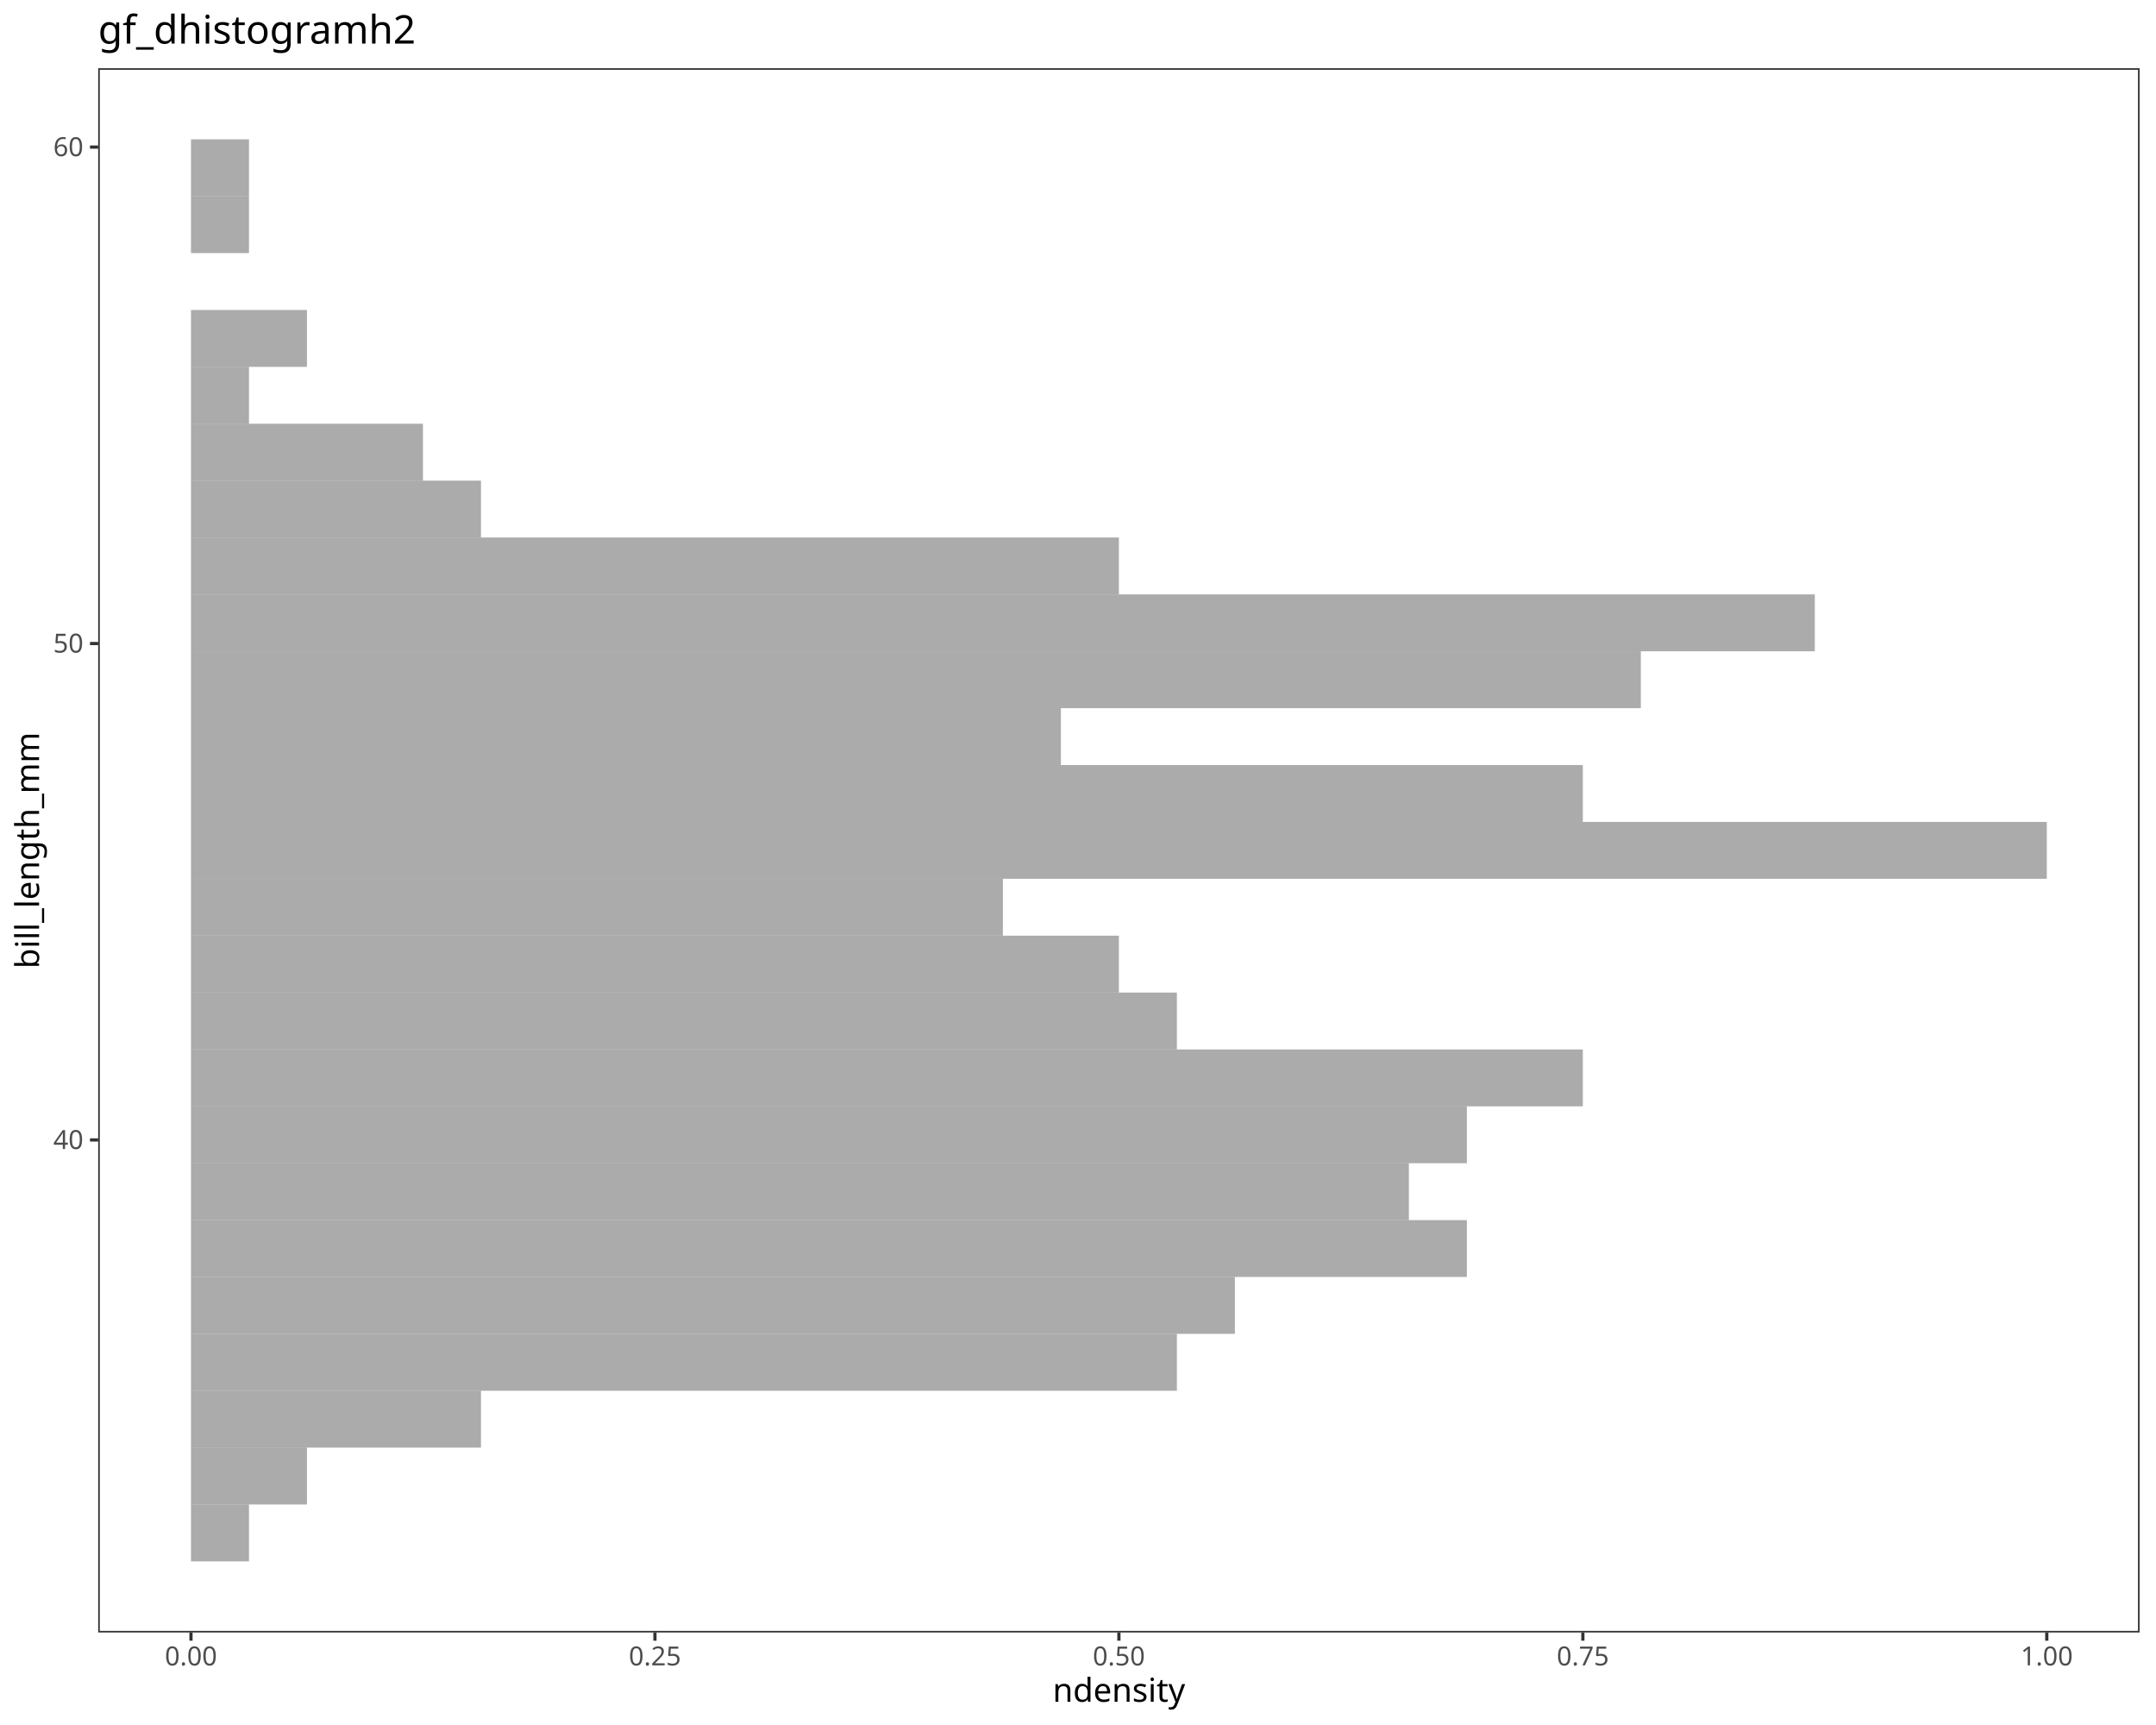
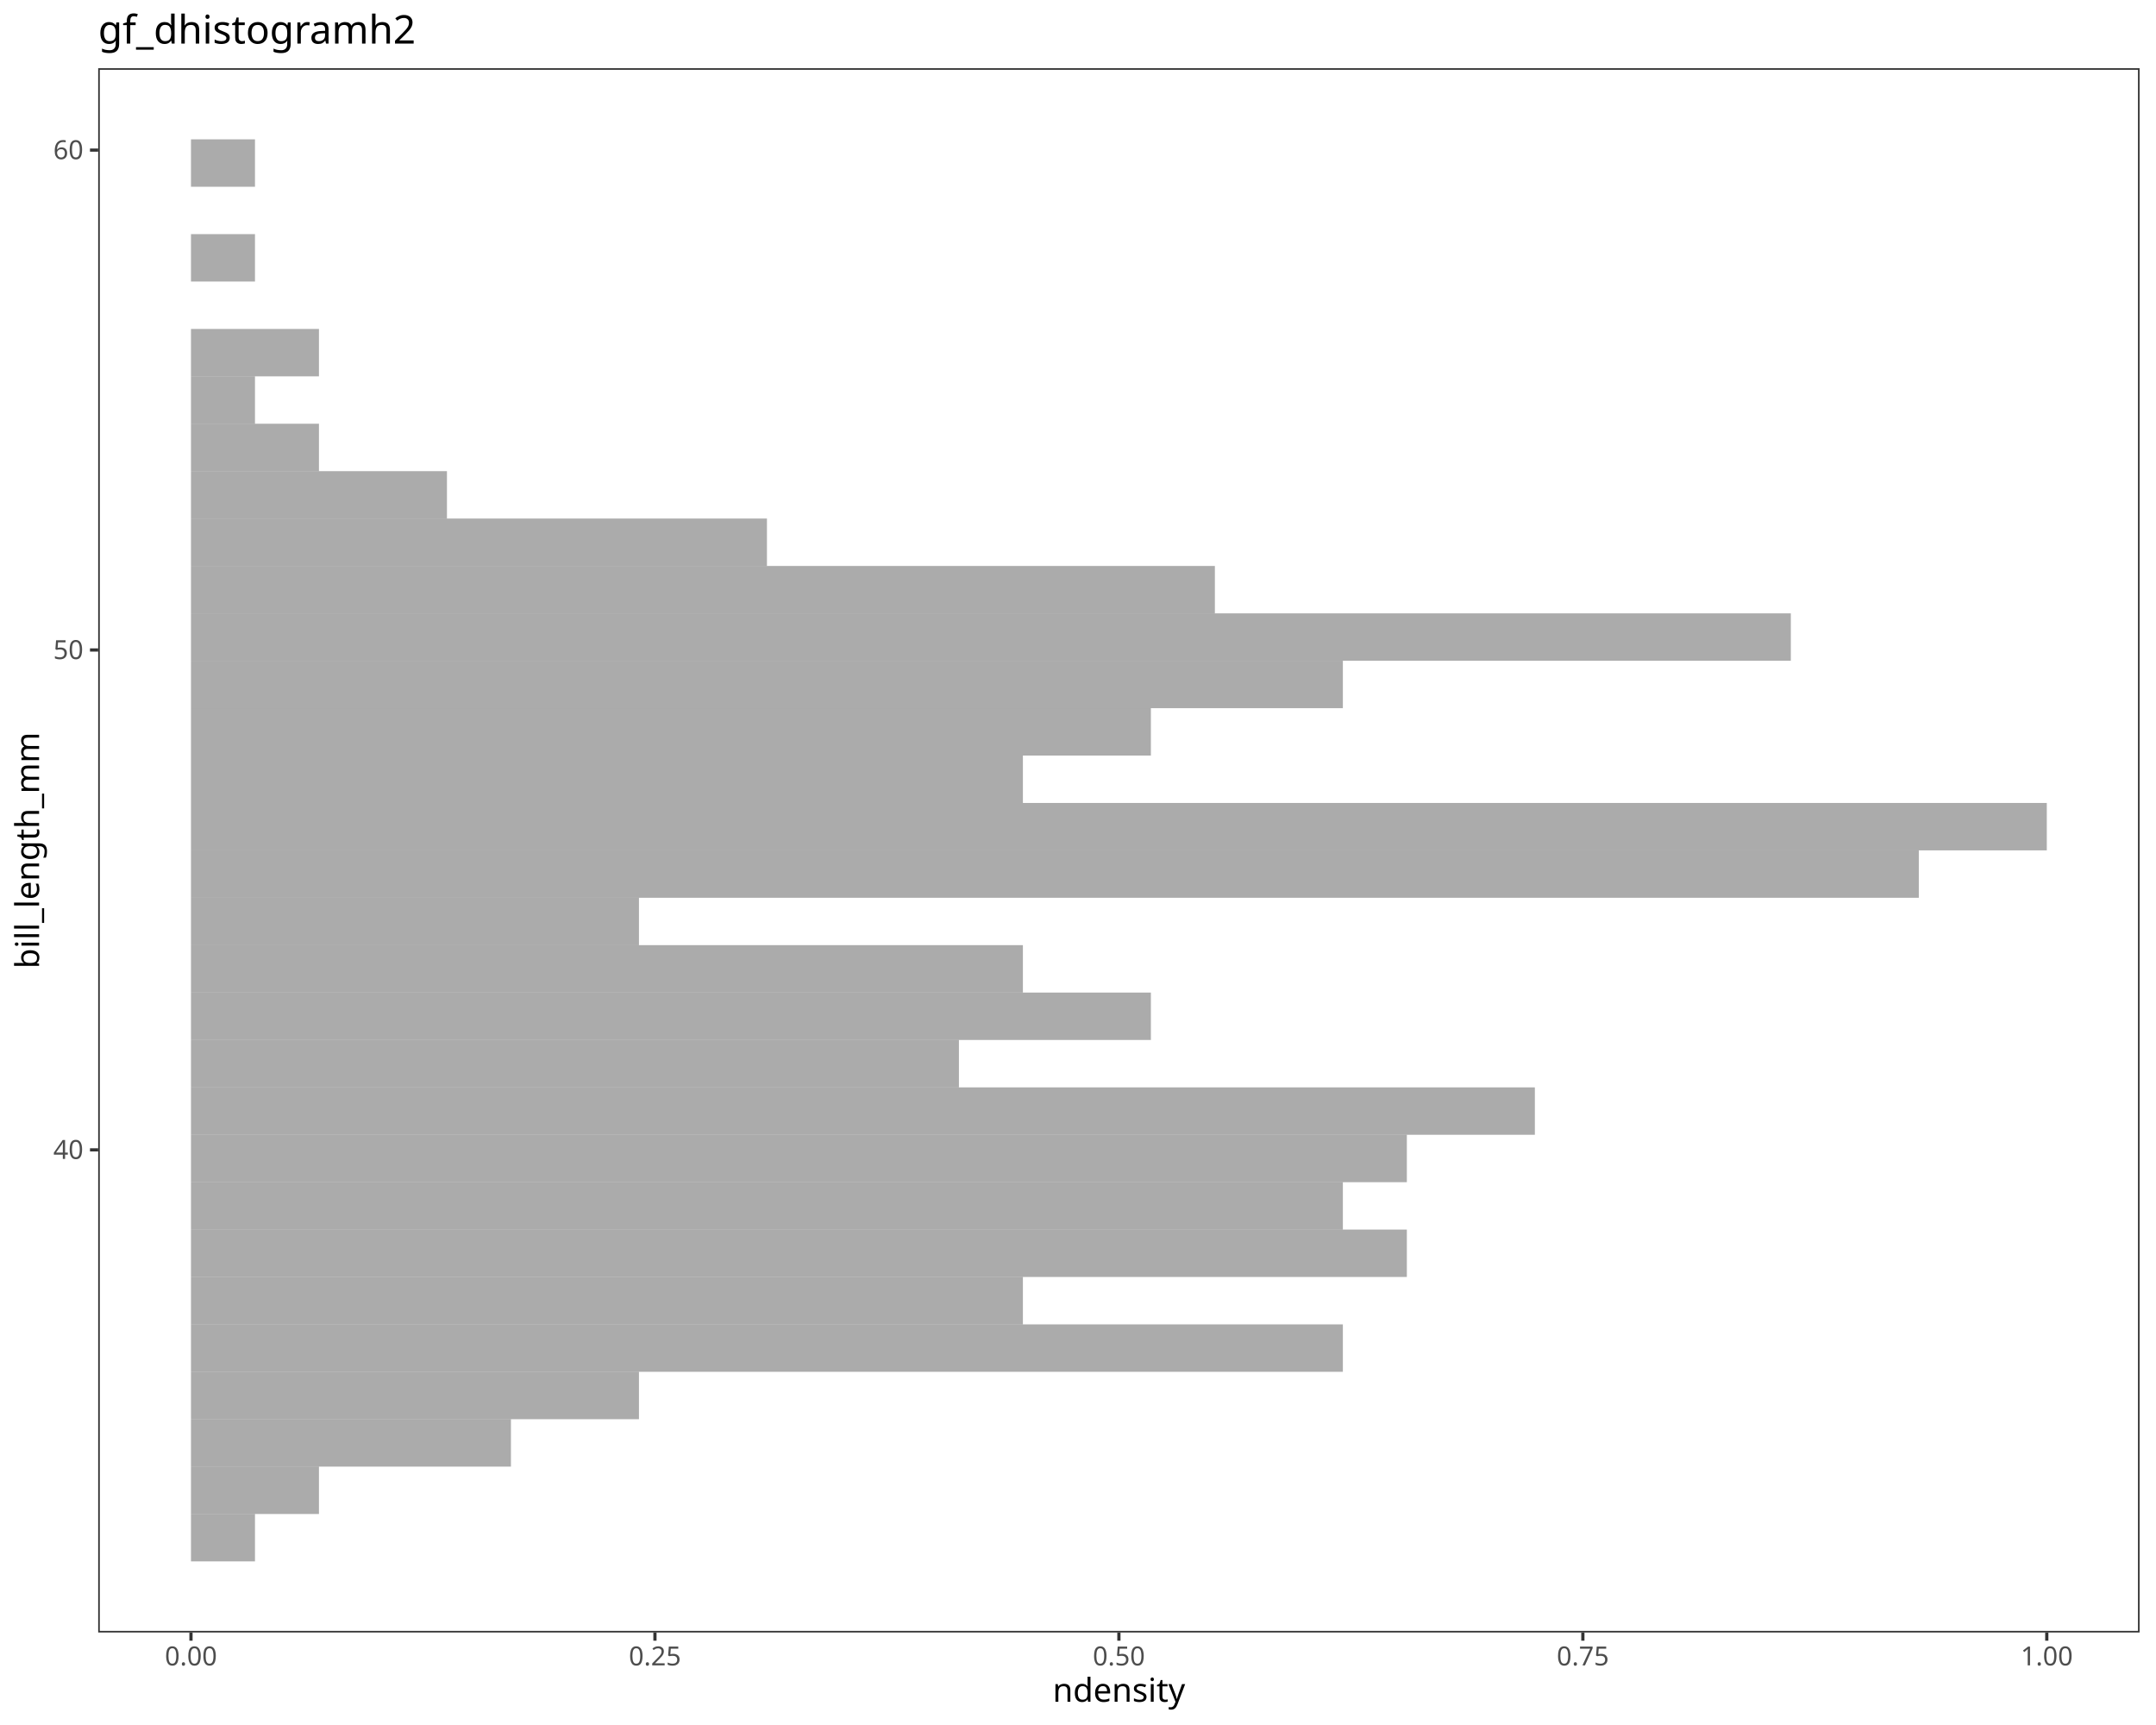
<svg xmlns="http://www.w3.org/2000/svg" class="svglite" data-engine-version="2.0" width="720.00pt" height="576.00pt" viewBox="0 0 720.00 576.00">
  <defs>
    <style type="text/css">
    .svglite line, .svglite polyline, .svglite polygon, .svglite path, .svglite rect, .svglite circle {
      fill: none;
      stroke: #000000;
      stroke-linecap: round;
      stroke-linejoin: round;
      stroke-miterlimit: 10.00;
    }
  </style>
  </defs>
  <rect width="100%" height="100%" style="stroke: none; fill: #FFFFFF;" />
  <defs>
    <clipPath id="cpMC4wMHw3MjAuMDB8MC4wMHw1NzYuMDA=">
      <rect x="0.00" y="0.00" width="720.00" height="576.00" />
    </clipPath>
  </defs>
  <g clip-path="url(#cpMC4wMHw3MjAuMDB8MC4wMHw1NzYuMDA=)">
    <rect x="0.00" y="0.00" width="720.00" height="576.00" style="stroke-width: 1.07; stroke: #FFFFFF; fill: #FFFFFF;" />
  </g>
  <defs>
    <clipPath id="cpMzIuNzl8NzE0LjUyfDIyLjc4fDU0NS4xMQ==">
      <rect x="32.79" y="22.78" width="681.73" height="522.33" />
    </clipPath>
  </defs>
  <g clip-path="url(#cpMzIuNzl8NzE0LjUyfDIyLjc4fDU0NS4xMQ==)">
    <rect x="32.79" y="22.78" width="681.73" height="522.33" style="stroke-width: 1.07; stroke: none; fill: #FFFFFF;" />
-     <rect x="63.78" y="502.38" width="19.37" height="18.99" style="stroke-width: 1.07; stroke: none; stroke-linecap: butt; stroke-linejoin: miter; fill: #595959; fill-opacity: 0.50;" />
-     <rect x="63.78" y="483.38" width="38.73" height="18.99" style="stroke-width: 1.07; stroke: none; stroke-linecap: butt; stroke-linejoin: miter; fill: #595959; fill-opacity: 0.50;" />
-     <rect x="63.78" y="464.39" width="96.84" height="18.99" style="stroke-width: 1.07; stroke: none; stroke-linecap: butt; stroke-linejoin: miter; fill: #595959; fill-opacity: 0.50;" />
-     <rect x="63.78" y="445.40" width="329.24" height="18.99" style="stroke-width: 1.07; stroke: none; stroke-linecap: butt; stroke-linejoin: miter; fill: #595959; fill-opacity: 0.50;" />
-     <rect x="63.78" y="426.40" width="348.61" height="18.99" style="stroke-width: 1.07; stroke: none; stroke-linecap: butt; stroke-linejoin: miter; fill: #595959; fill-opacity: 0.50;" />
-     <rect x="63.78" y="407.41" width="426.08" height="18.99" style="stroke-width: 1.07; stroke: none; stroke-linecap: butt; stroke-linejoin: miter; fill: #595959; fill-opacity: 0.50;" />
-     <rect x="63.78" y="388.41" width="406.71" height="18.99" style="stroke-width: 1.07; stroke: none; stroke-linecap: butt; stroke-linejoin: miter; fill: #595959; fill-opacity: 0.50;" />
-     <rect x="63.78" y="369.42" width="426.08" height="18.99" style="stroke-width: 1.07; stroke: none; stroke-linecap: butt; stroke-linejoin: miter; fill: #595959; fill-opacity: 0.50;" />
-     <rect x="63.78" y="350.43" width="464.81" height="18.99" style="stroke-width: 1.07; stroke: none; stroke-linecap: butt; stroke-linejoin: miter; fill: #595959; fill-opacity: 0.50;" />
-     <rect x="63.78" y="331.43" width="329.24" height="18.99" style="stroke-width: 1.07; stroke: none; stroke-linecap: butt; stroke-linejoin: miter; fill: #595959; fill-opacity: 0.50;" />
-     <rect x="63.78" y="312.44" width="309.88" height="18.99" style="stroke-width: 1.07; stroke: none; stroke-linecap: butt; stroke-linejoin: miter; fill: #595959; fill-opacity: 0.50;" />
-     <rect x="63.78" y="293.44" width="271.14" height="18.99" style="stroke-width: 1.07; stroke: none; stroke-linecap: butt; stroke-linejoin: miter; fill: #595959; fill-opacity: 0.50;" />
-     <rect x="63.78" y="274.45" width="619.75" height="18.99" style="stroke-width: 1.07; stroke: none; stroke-linecap: butt; stroke-linejoin: miter; fill: #595959; fill-opacity: 0.50;" />
-     <rect x="63.78" y="255.46" width="464.81" height="18.99" style="stroke-width: 1.07; stroke: none; stroke-linecap: butt; stroke-linejoin: miter; fill: #595959; fill-opacity: 0.50;" />
-     <rect x="63.78" y="236.46" width="290.51" height="18.99" style="stroke-width: 1.07; stroke: none; stroke-linecap: butt; stroke-linejoin: miter; fill: #595959; fill-opacity: 0.50;" />
-     <rect x="63.78" y="217.47" width="484.18" height="18.99" style="stroke-width: 1.07; stroke: none; stroke-linecap: butt; stroke-linejoin: miter; fill: #595959; fill-opacity: 0.50;" />
-     <rect x="63.78" y="198.48" width="542.28" height="18.99" style="stroke-width: 1.07; stroke: none; stroke-linecap: butt; stroke-linejoin: miter; fill: #595959; fill-opacity: 0.50;" />
-     <rect x="63.78" y="179.48" width="309.88" height="18.99" style="stroke-width: 1.07; stroke: none; stroke-linecap: butt; stroke-linejoin: miter; fill: #595959; fill-opacity: 0.50;" />
-     <rect x="63.78" y="160.49" width="96.84" height="18.99" style="stroke-width: 1.07; stroke: none; stroke-linecap: butt; stroke-linejoin: miter; fill: #595959; fill-opacity: 0.50;" />
-     <rect x="63.78" y="141.49" width="77.47" height="18.99" style="stroke-width: 1.07; stroke: none; stroke-linecap: butt; stroke-linejoin: miter; fill: #595959; fill-opacity: 0.50;" />
-     <rect x="63.78" y="122.50" width="19.37" height="18.99" style="stroke-width: 1.07; stroke: none; stroke-linecap: butt; stroke-linejoin: miter; fill: #595959; fill-opacity: 0.50;" />
-     <rect x="63.78" y="103.51" width="38.73" height="18.99" style="stroke-width: 1.07; stroke: none; stroke-linecap: butt; stroke-linejoin: miter; fill: #595959; fill-opacity: 0.50;" />
-     <rect x="63.78" y="84.51" width="0.00" height="18.99" style="stroke-width: 1.07; stroke: none; stroke-linecap: butt; stroke-linejoin: miter; fill: #595959; fill-opacity: 0.50;" />
-     <rect x="63.78" y="65.52" width="19.37" height="18.99" style="stroke-width: 1.07; stroke: none; stroke-linecap: butt; stroke-linejoin: miter; fill: #595959; fill-opacity: 0.50;" />
-     <rect x="63.78" y="46.53" width="19.37" height="18.99" style="stroke-width: 1.07; stroke: none; stroke-linecap: butt; stroke-linejoin: miter; fill: #595959; fill-opacity: 0.50;" />
+     <rect x="63.78" y="505.54" width="21.37" height="15.83" style="stroke-width: 1.07; stroke: none; stroke-linecap: butt; stroke-linejoin: miter; fill: #595959; fill-opacity: 0.50;" />
+     <rect x="63.78" y="489.71" width="42.74" height="15.83" style="stroke-width: 1.07; stroke: none; stroke-linecap: butt; stroke-linejoin: miter; fill: #595959; fill-opacity: 0.50;" />
+     <rect x="63.78" y="473.89" width="106.85" height="15.83" style="stroke-width: 1.07; stroke: none; stroke-linecap: butt; stroke-linejoin: miter; fill: #595959; fill-opacity: 0.50;" />
+     <rect x="63.78" y="458.06" width="149.60" height="15.83" style="stroke-width: 1.07; stroke: none; stroke-linecap: butt; stroke-linejoin: miter; fill: #595959; fill-opacity: 0.50;" />
+     <rect x="63.78" y="442.23" width="384.67" height="15.83" style="stroke-width: 1.07; stroke: none; stroke-linecap: butt; stroke-linejoin: miter; fill: #595959; fill-opacity: 0.50;" />
+     <rect x="63.78" y="426.40" width="277.82" height="15.83" style="stroke-width: 1.07; stroke: none; stroke-linecap: butt; stroke-linejoin: miter; fill: #595959; fill-opacity: 0.50;" />
+     <rect x="63.78" y="410.57" width="406.04" height="15.83" style="stroke-width: 1.07; stroke: none; stroke-linecap: butt; stroke-linejoin: miter; fill: #595959; fill-opacity: 0.50;" />
+     <rect x="63.78" y="394.75" width="384.67" height="15.83" style="stroke-width: 1.07; stroke: none; stroke-linecap: butt; stroke-linejoin: miter; fill: #595959; fill-opacity: 0.50;" />
+     <rect x="63.78" y="378.92" width="406.04" height="15.83" style="stroke-width: 1.07; stroke: none; stroke-linecap: butt; stroke-linejoin: miter; fill: #595959; fill-opacity: 0.50;" />
+     <rect x="63.78" y="363.09" width="448.79" height="15.83" style="stroke-width: 1.07; stroke: none; stroke-linecap: butt; stroke-linejoin: miter; fill: #595959; fill-opacity: 0.50;" />
+     <rect x="63.78" y="347.26" width="256.45" height="15.83" style="stroke-width: 1.07; stroke: none; stroke-linecap: butt; stroke-linejoin: miter; fill: #595959; fill-opacity: 0.50;" />
+     <rect x="63.78" y="331.43" width="320.56" height="15.83" style="stroke-width: 1.07; stroke: none; stroke-linecap: butt; stroke-linejoin: miter; fill: #595959; fill-opacity: 0.50;" />
+     <rect x="63.78" y="315.60" width="277.82" height="15.83" style="stroke-width: 1.07; stroke: none; stroke-linecap: butt; stroke-linejoin: miter; fill: #595959; fill-opacity: 0.50;" />
+     <rect x="63.78" y="299.78" width="149.60" height="15.83" style="stroke-width: 1.07; stroke: none; stroke-linecap: butt; stroke-linejoin: miter; fill: #595959; fill-opacity: 0.50;" />
+     <rect x="63.78" y="283.95" width="577.01" height="15.83" style="stroke-width: 1.07; stroke: none; stroke-linecap: butt; stroke-linejoin: miter; fill: #595959; fill-opacity: 0.50;" />
+     <rect x="63.78" y="268.12" width="619.75" height="15.83" style="stroke-width: 1.07; stroke: none; stroke-linecap: butt; stroke-linejoin: miter; fill: #595959; fill-opacity: 0.50;" />
+     <rect x="63.78" y="252.29" width="277.82" height="15.83" style="stroke-width: 1.07; stroke: none; stroke-linecap: butt; stroke-linejoin: miter; fill: #595959; fill-opacity: 0.50;" />
+     <rect x="63.78" y="236.46" width="320.56" height="15.83" style="stroke-width: 1.07; stroke: none; stroke-linecap: butt; stroke-linejoin: miter; fill: #595959; fill-opacity: 0.50;" />
+     <rect x="63.78" y="220.64" width="384.67" height="15.83" style="stroke-width: 1.07; stroke: none; stroke-linecap: butt; stroke-linejoin: miter; fill: #595959; fill-opacity: 0.50;" />
+     <rect x="63.78" y="204.81" width="534.27" height="15.83" style="stroke-width: 1.07; stroke: none; stroke-linecap: butt; stroke-linejoin: miter; fill: #595959; fill-opacity: 0.50;" />
+     <rect x="63.78" y="188.98" width="341.93" height="15.83" style="stroke-width: 1.07; stroke: none; stroke-linecap: butt; stroke-linejoin: miter; fill: #595959; fill-opacity: 0.50;" />
+     <rect x="63.78" y="173.15" width="192.34" height="15.83" style="stroke-width: 1.07; stroke: none; stroke-linecap: butt; stroke-linejoin: miter; fill: #595959; fill-opacity: 0.50;" />
+     <rect x="63.78" y="157.32" width="85.48" height="15.83" style="stroke-width: 1.07; stroke: none; stroke-linecap: butt; stroke-linejoin: miter; fill: #595959; fill-opacity: 0.50;" />
+     <rect x="63.78" y="141.49" width="42.74" height="15.83" style="stroke-width: 1.07; stroke: none; stroke-linecap: butt; stroke-linejoin: miter; fill: #595959; fill-opacity: 0.50;" />
+     <rect x="63.78" y="125.67" width="21.37" height="15.83" style="stroke-width: 1.07; stroke: none; stroke-linecap: butt; stroke-linejoin: miter; fill: #595959; fill-opacity: 0.50;" />
+     <rect x="63.78" y="109.84" width="42.74" height="15.83" style="stroke-width: 1.07; stroke: none; stroke-linecap: butt; stroke-linejoin: miter; fill: #595959; fill-opacity: 0.50;" />
+     <rect x="63.78" y="94.01" width="0.00" height="15.83" style="stroke-width: 1.07; stroke: none; stroke-linecap: butt; stroke-linejoin: miter; fill: #595959; fill-opacity: 0.50;" />
+     <rect x="63.78" y="78.18" width="21.37" height="15.83" style="stroke-width: 1.07; stroke: none; stroke-linecap: butt; stroke-linejoin: miter; fill: #595959; fill-opacity: 0.50;" />
+     <rect x="63.78" y="62.35" width="0.00" height="15.83" style="stroke-width: 1.07; stroke: none; stroke-linecap: butt; stroke-linejoin: miter; fill: #595959; fill-opacity: 0.50;" />
+     <rect x="63.78" y="46.53" width="21.37" height="15.83" style="stroke-width: 1.07; stroke: none; stroke-linecap: butt; stroke-linejoin: miter; fill: #595959; fill-opacity: 0.50;" />
    <rect x="32.79" y="22.78" width="681.73" height="522.33" style="stroke-width: 1.07; stroke: #333333;" />
  </g>
  <g clip-path="url(#cpMC4wMHw3MjAuMDB8MC4wMHw1NzYuMDA=)">
-     <text x="27.86" y="383.67" text-anchor="end" style="font-size: 8.80px; fill: #4D4D4D; font-family: sans;" textLength="9.79px" lengthAdjust="spacingAndGlyphs">40</text>
-     <text x="27.86" y="217.91" text-anchor="end" style="font-size: 8.80px; fill: #4D4D4D; font-family: sans;" textLength="9.79px" lengthAdjust="spacingAndGlyphs">50</text>
-     <text x="27.86" y="52.14" text-anchor="end" style="font-size: 8.80px; fill: #4D4D4D; font-family: sans;" textLength="9.79px" lengthAdjust="spacingAndGlyphs">60</text>
-     <polyline points="30.05,380.64 32.79,380.64 " style="stroke-width: 1.07; stroke: #333333; stroke-linecap: butt;" />
-     <polyline points="30.05,214.88 32.79,214.88 " style="stroke-width: 1.07; stroke: #333333; stroke-linecap: butt;" />
-     <polyline points="30.05,49.12 32.79,49.12 " style="stroke-width: 1.07; stroke: #333333; stroke-linecap: butt;" />
+     <text x="27.86" y="386.98" text-anchor="end" style="font-size: 8.80px; fill: #4D4D4D; font-family: sans;" textLength="9.79px" lengthAdjust="spacingAndGlyphs">40</text>
+     <text x="27.86" y="220.07" text-anchor="end" style="font-size: 8.80px; fill: #4D4D4D; font-family: sans;" textLength="9.79px" lengthAdjust="spacingAndGlyphs">50</text>
+     <text x="27.86" y="53.15" text-anchor="end" style="font-size: 8.80px; fill: #4D4D4D; font-family: sans;" textLength="9.79px" lengthAdjust="spacingAndGlyphs">60</text>
+     <polyline points="30.05,383.95 32.79,383.95 " style="stroke-width: 1.07; stroke: #333333; stroke-linecap: butt;" />
+     <polyline points="30.05,217.04 32.79,217.04 " style="stroke-width: 1.07; stroke: #333333; stroke-linecap: butt;" />
+     <polyline points="30.05,50.12 32.79,50.12 " style="stroke-width: 1.07; stroke: #333333; stroke-linecap: butt;" />
    <polyline points="63.78,547.85 63.78,545.11 " style="stroke-width: 1.07; stroke: #333333; stroke-linecap: butt;" />
    <polyline points="218.72,547.85 218.72,545.11 " style="stroke-width: 1.07; stroke: #333333; stroke-linecap: butt;" />
    <polyline points="373.66,547.85 373.66,545.11 " style="stroke-width: 1.07; stroke: #333333; stroke-linecap: butt;" />
    <polyline points="528.60,547.85 528.60,545.11 " style="stroke-width: 1.07; stroke: #333333; stroke-linecap: butt;" />
    <polyline points="683.53,547.85 683.53,545.11 " style="stroke-width: 1.07; stroke: #333333; stroke-linecap: butt;" />
    <text x="63.78" y="556.10" text-anchor="middle" style="font-size: 8.80px; fill: #4D4D4D; font-family: sans;" textLength="17.13px" lengthAdjust="spacingAndGlyphs">0.00</text>
    <text x="218.72" y="556.10" text-anchor="middle" style="font-size: 8.80px; fill: #4D4D4D; font-family: sans;" textLength="17.13px" lengthAdjust="spacingAndGlyphs">0.25</text>
    <text x="373.66" y="556.10" text-anchor="middle" style="font-size: 8.80px; fill: #4D4D4D; font-family: sans;" textLength="17.13px" lengthAdjust="spacingAndGlyphs">0.50</text>
    <text x="528.60" y="556.10" text-anchor="middle" style="font-size: 8.80px; fill: #4D4D4D; font-family: sans;" textLength="17.13px" lengthAdjust="spacingAndGlyphs">0.75</text>
    <text x="683.53" y="556.10" text-anchor="middle" style="font-size: 8.80px; fill: #4D4D4D; font-family: sans;" textLength="17.13px" lengthAdjust="spacingAndGlyphs">1.00</text>
    <text x="373.66" y="568.24" text-anchor="middle" style="font-size: 11.00px; font-family: sans;" textLength="40.98px" lengthAdjust="spacingAndGlyphs">ndensity</text>
    <text transform="translate(13.05,283.95) rotate(-90)" text-anchor="middle" style="font-size: 11.00px; font-family: sans;" textLength="73.99px" lengthAdjust="spacingAndGlyphs">bill_length_mm</text>
    <text x="32.79" y="14.56" style="font-size: 13.20px; font-family: sans;" textLength="98.34px" lengthAdjust="spacingAndGlyphs">gf_dhistogramh2</text>
  </g>
</svg>
